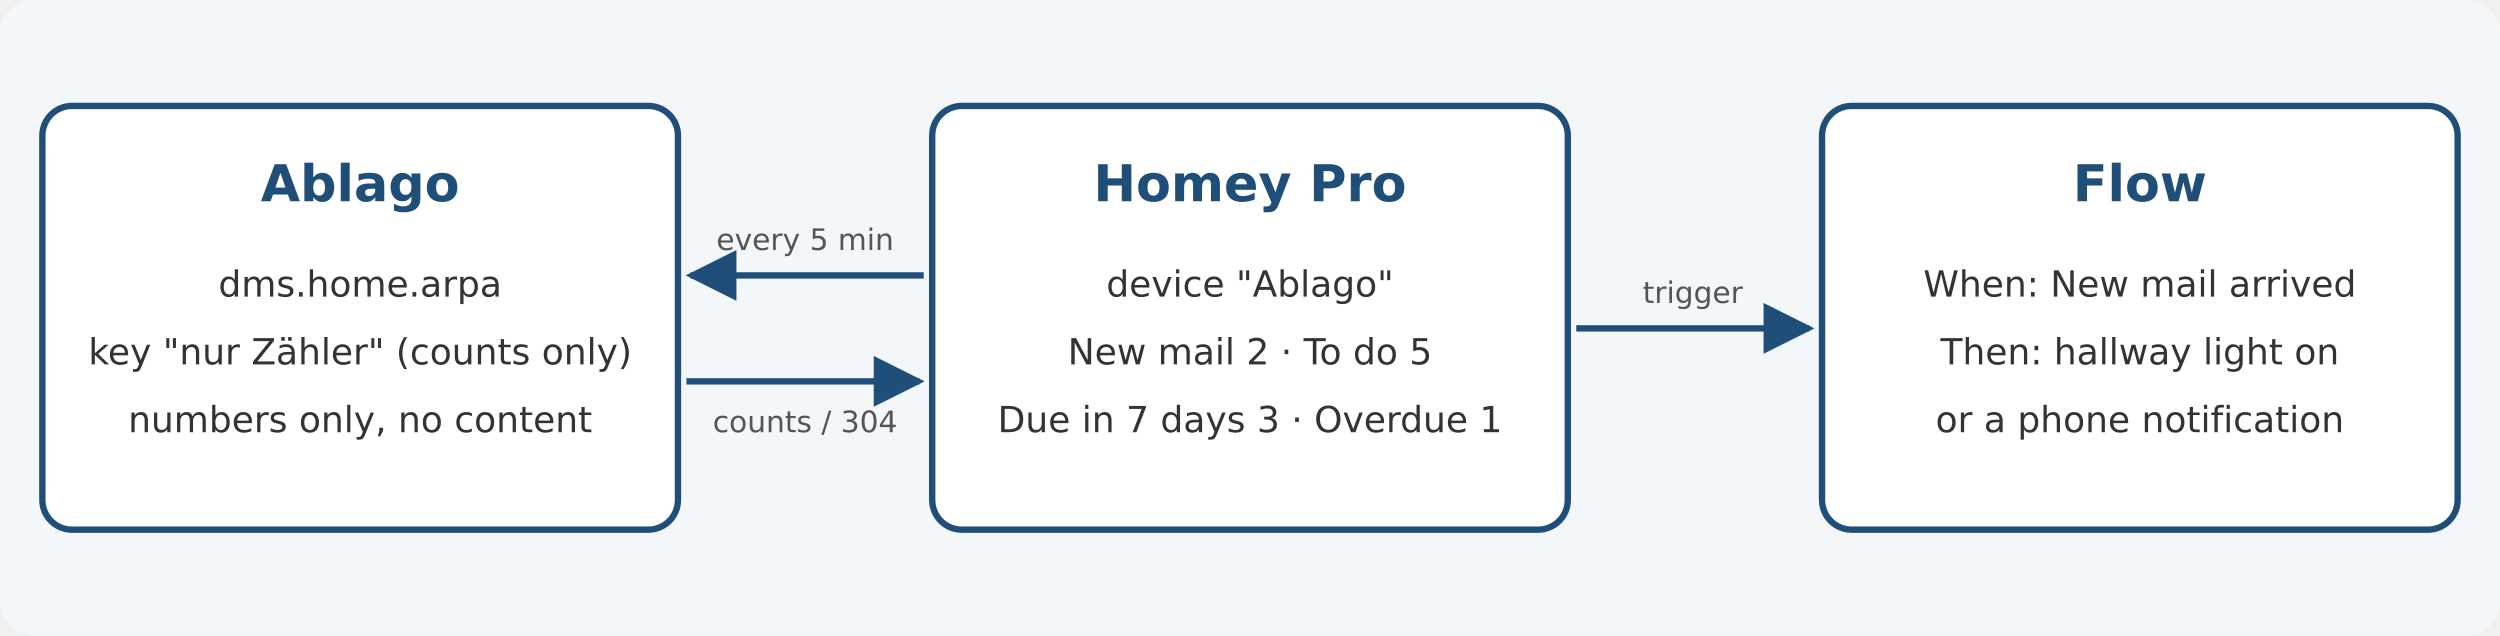
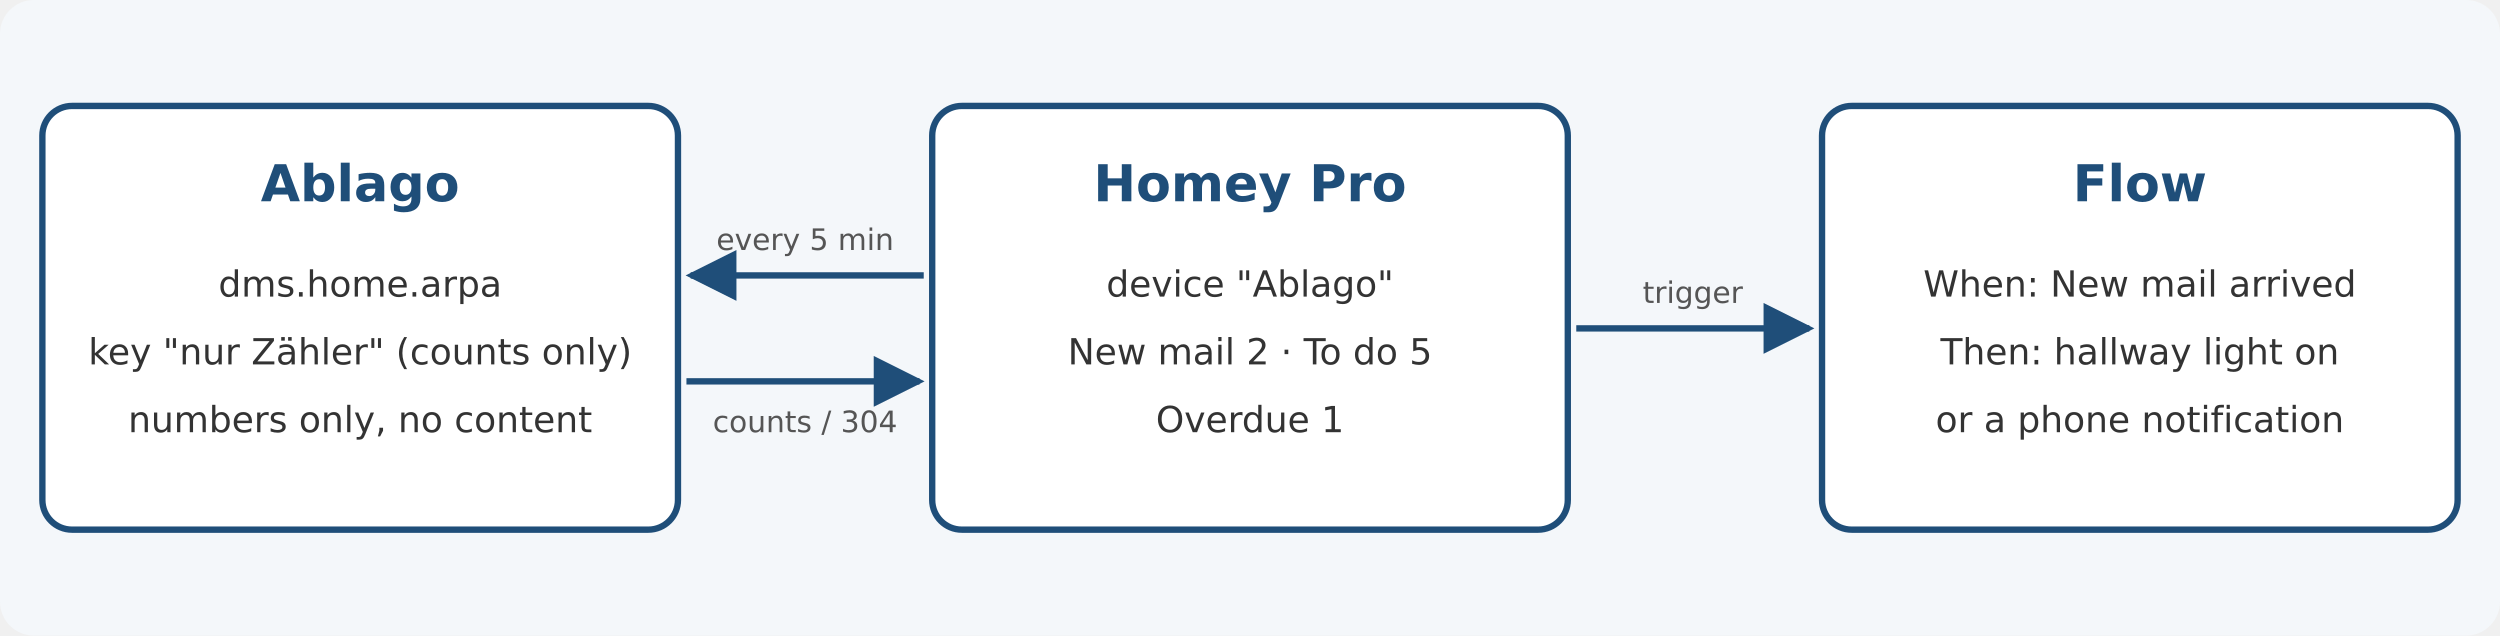
<svg xmlns="http://www.w3.org/2000/svg" viewBox="0 0 1180 300" width="1180" height="300" font-family="DejaVu Sans, Arial, sans-serif">
  <rect width="1180" height="300" rx="16" fill="#F4F7FA" />
  <defs>
    <marker id="p" viewBox="0 0 10 10" refX="9" refY="5" markerWidth="8" markerHeight="8" orient="auto">
      <path d="M0 0 L10 5 L0 10 Z" fill="#1F4E79" />
    </marker>
  </defs>
  <g fill="#fff" stroke="#1F4E79" stroke-width="3">
    <rect x="20" y="50" width="300" height="200" rx="14" />
    <rect x="440" y="50" width="300" height="200" rx="14" />
    <rect x="860" y="50" width="300" height="200" rx="14" />
  </g>
  <g fill="#1F4E79" font-size="24" font-weight="bold" text-anchor="middle">
    <text x="170" y="95">Ablago</text>
    <text x="590" y="95">Homey Pro</text>
    <text x="1010" y="95">Flow</text>
  </g>
  <g fill="#333" font-size="17" text-anchor="middle">
    <text x="170" y="140">dms.home.arpa</text>
    <text x="170" y="172">key "nur Zähler" (counts only)</text>
    <text x="170" y="204">numbers only, no content</text>
    <text x="590" y="140">device "Ablago"</text>
    <text x="590" y="172">New mail 2 · To do 5</text>
-     <text x="590" y="204">Due in 7 days 3 · Overdue 1</text>
+     <text x="590" y="204">Overdue 1</text>
    <text x="1010" y="140">When: New mail arrived</text>
    <text x="1010" y="172">Then: hallway light on</text>
    <text x="1010" y="204">or a phone notification</text>
  </g>
  <g stroke="#1F4E79" stroke-width="3" fill="none" marker-end="url(#p)">
    <path d="M436 130 H326" />
    <path d="M324 180 H434" />
    <path d="M744 155 H854" />
  </g>
  <g fill="#555" font-size="14" text-anchor="middle">
    <text x="380" y="118">every 5 min</text>
    <text x="380" y="204">counts / 304</text>
    <text x="799" y="143">trigger</text>
  </g>
</svg>
